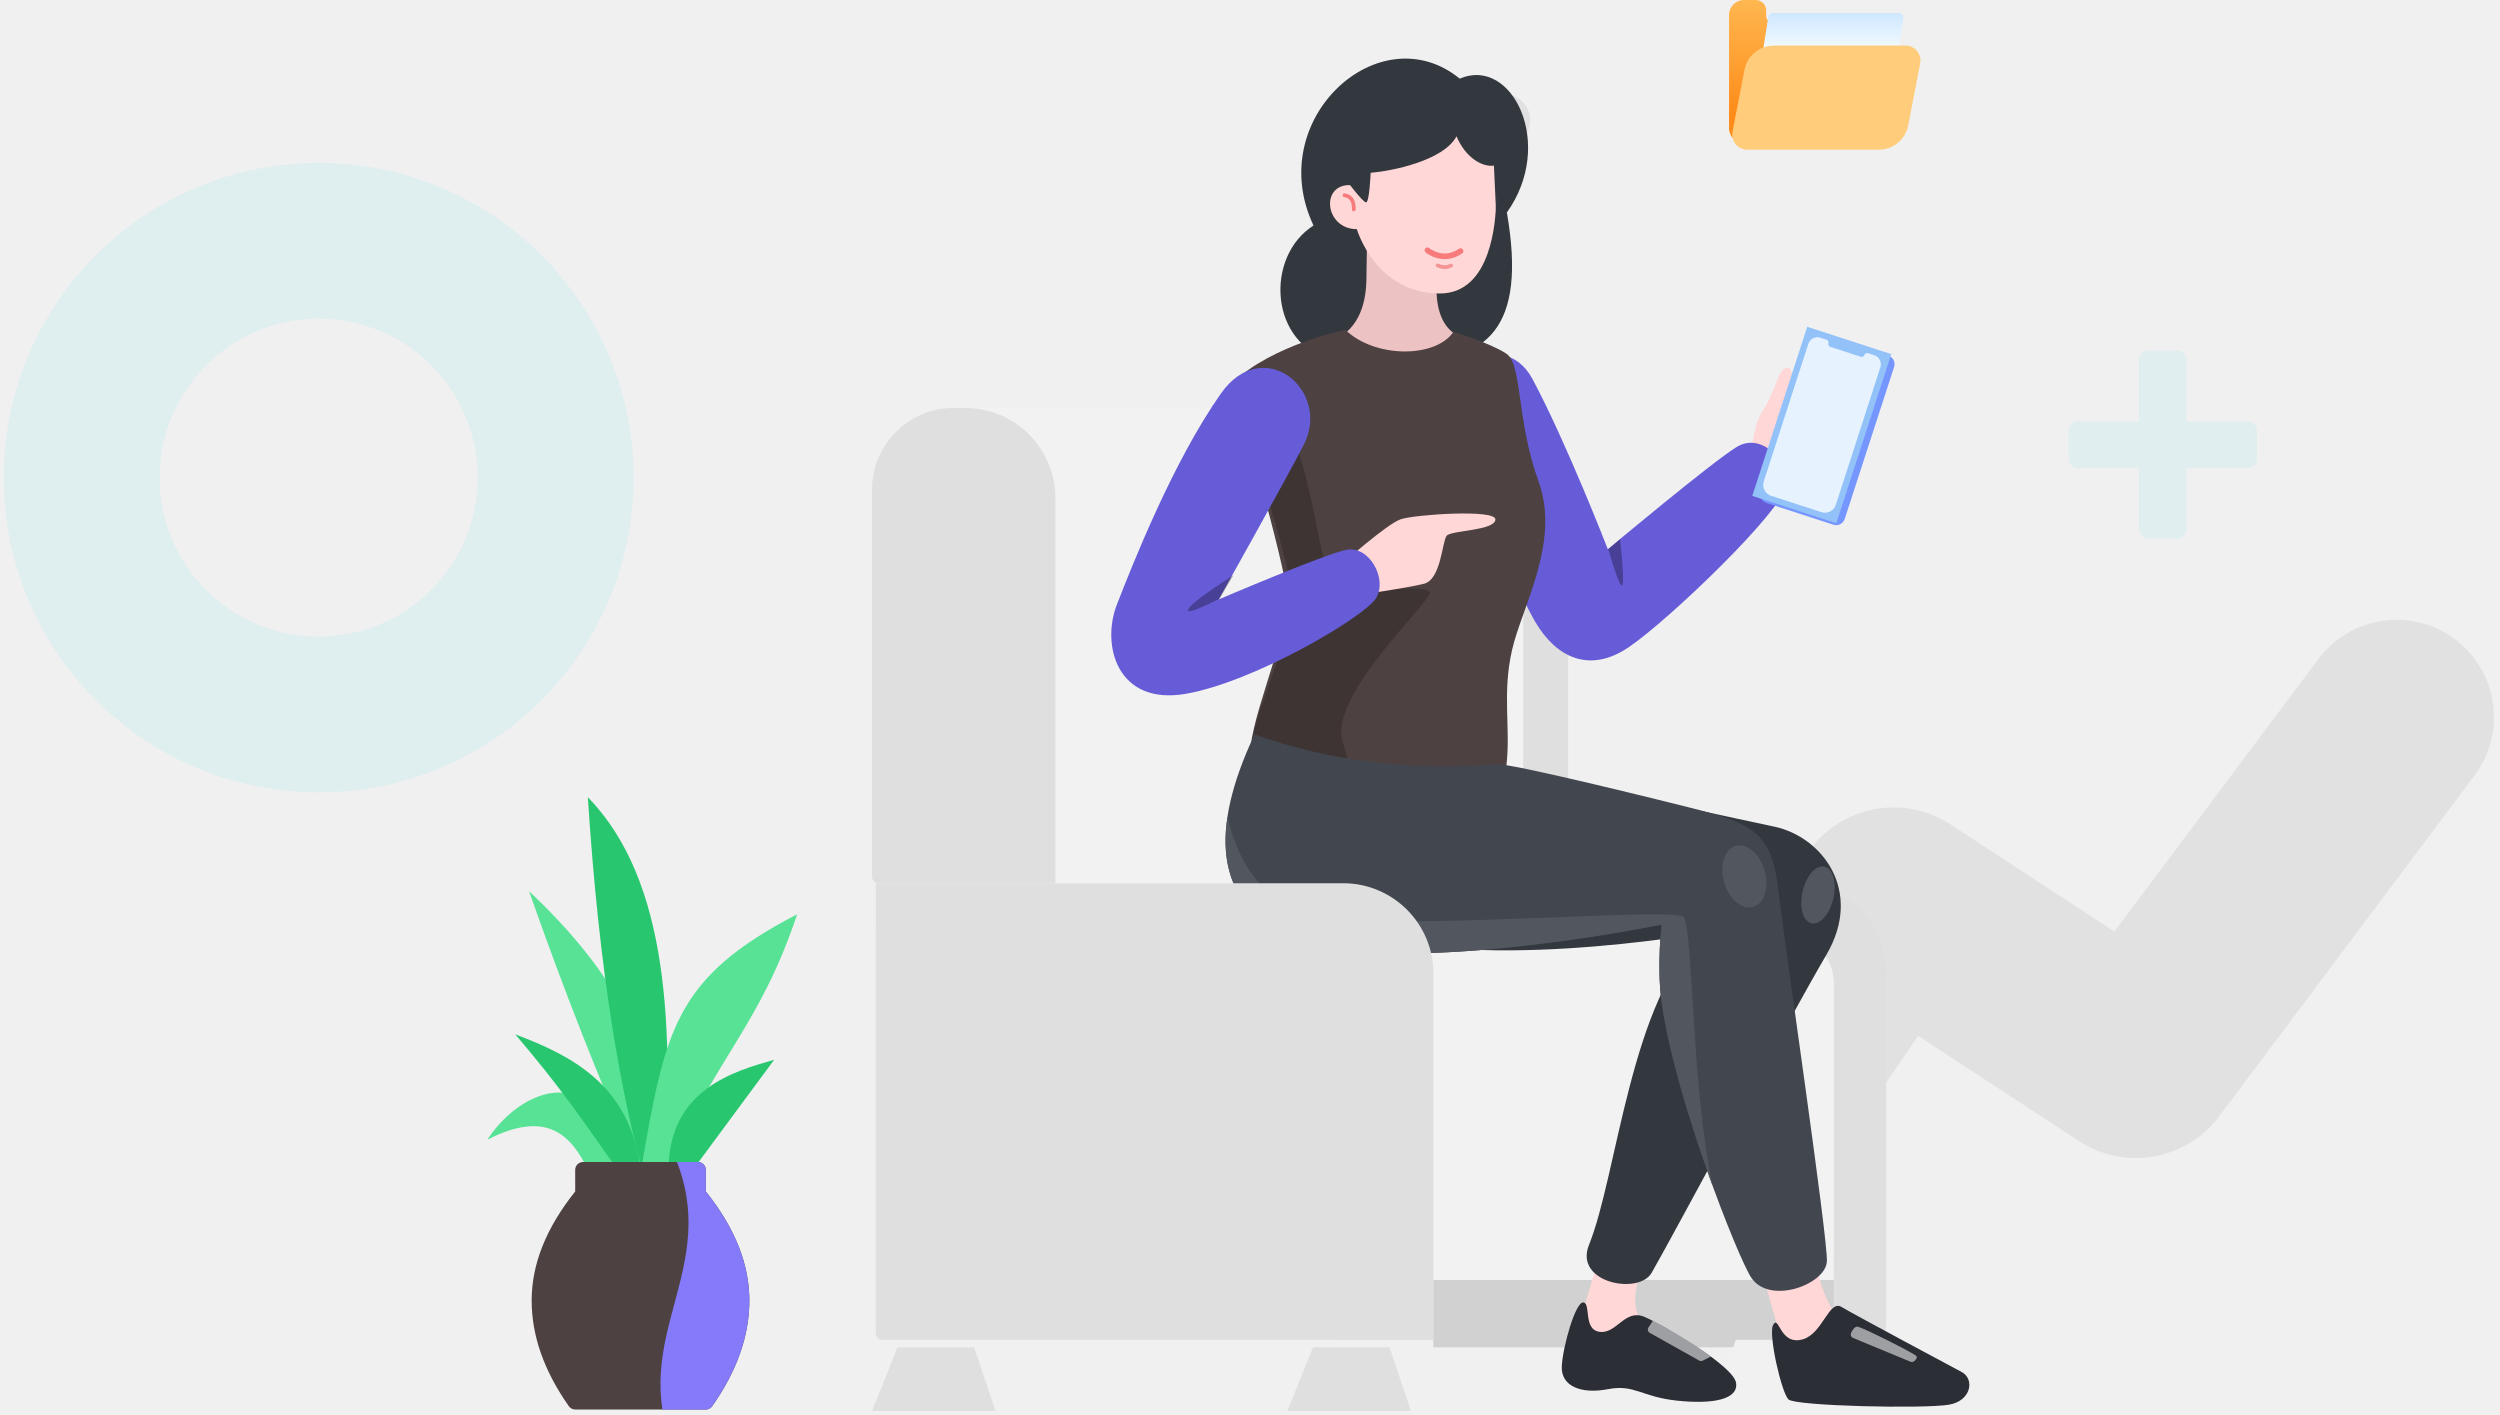
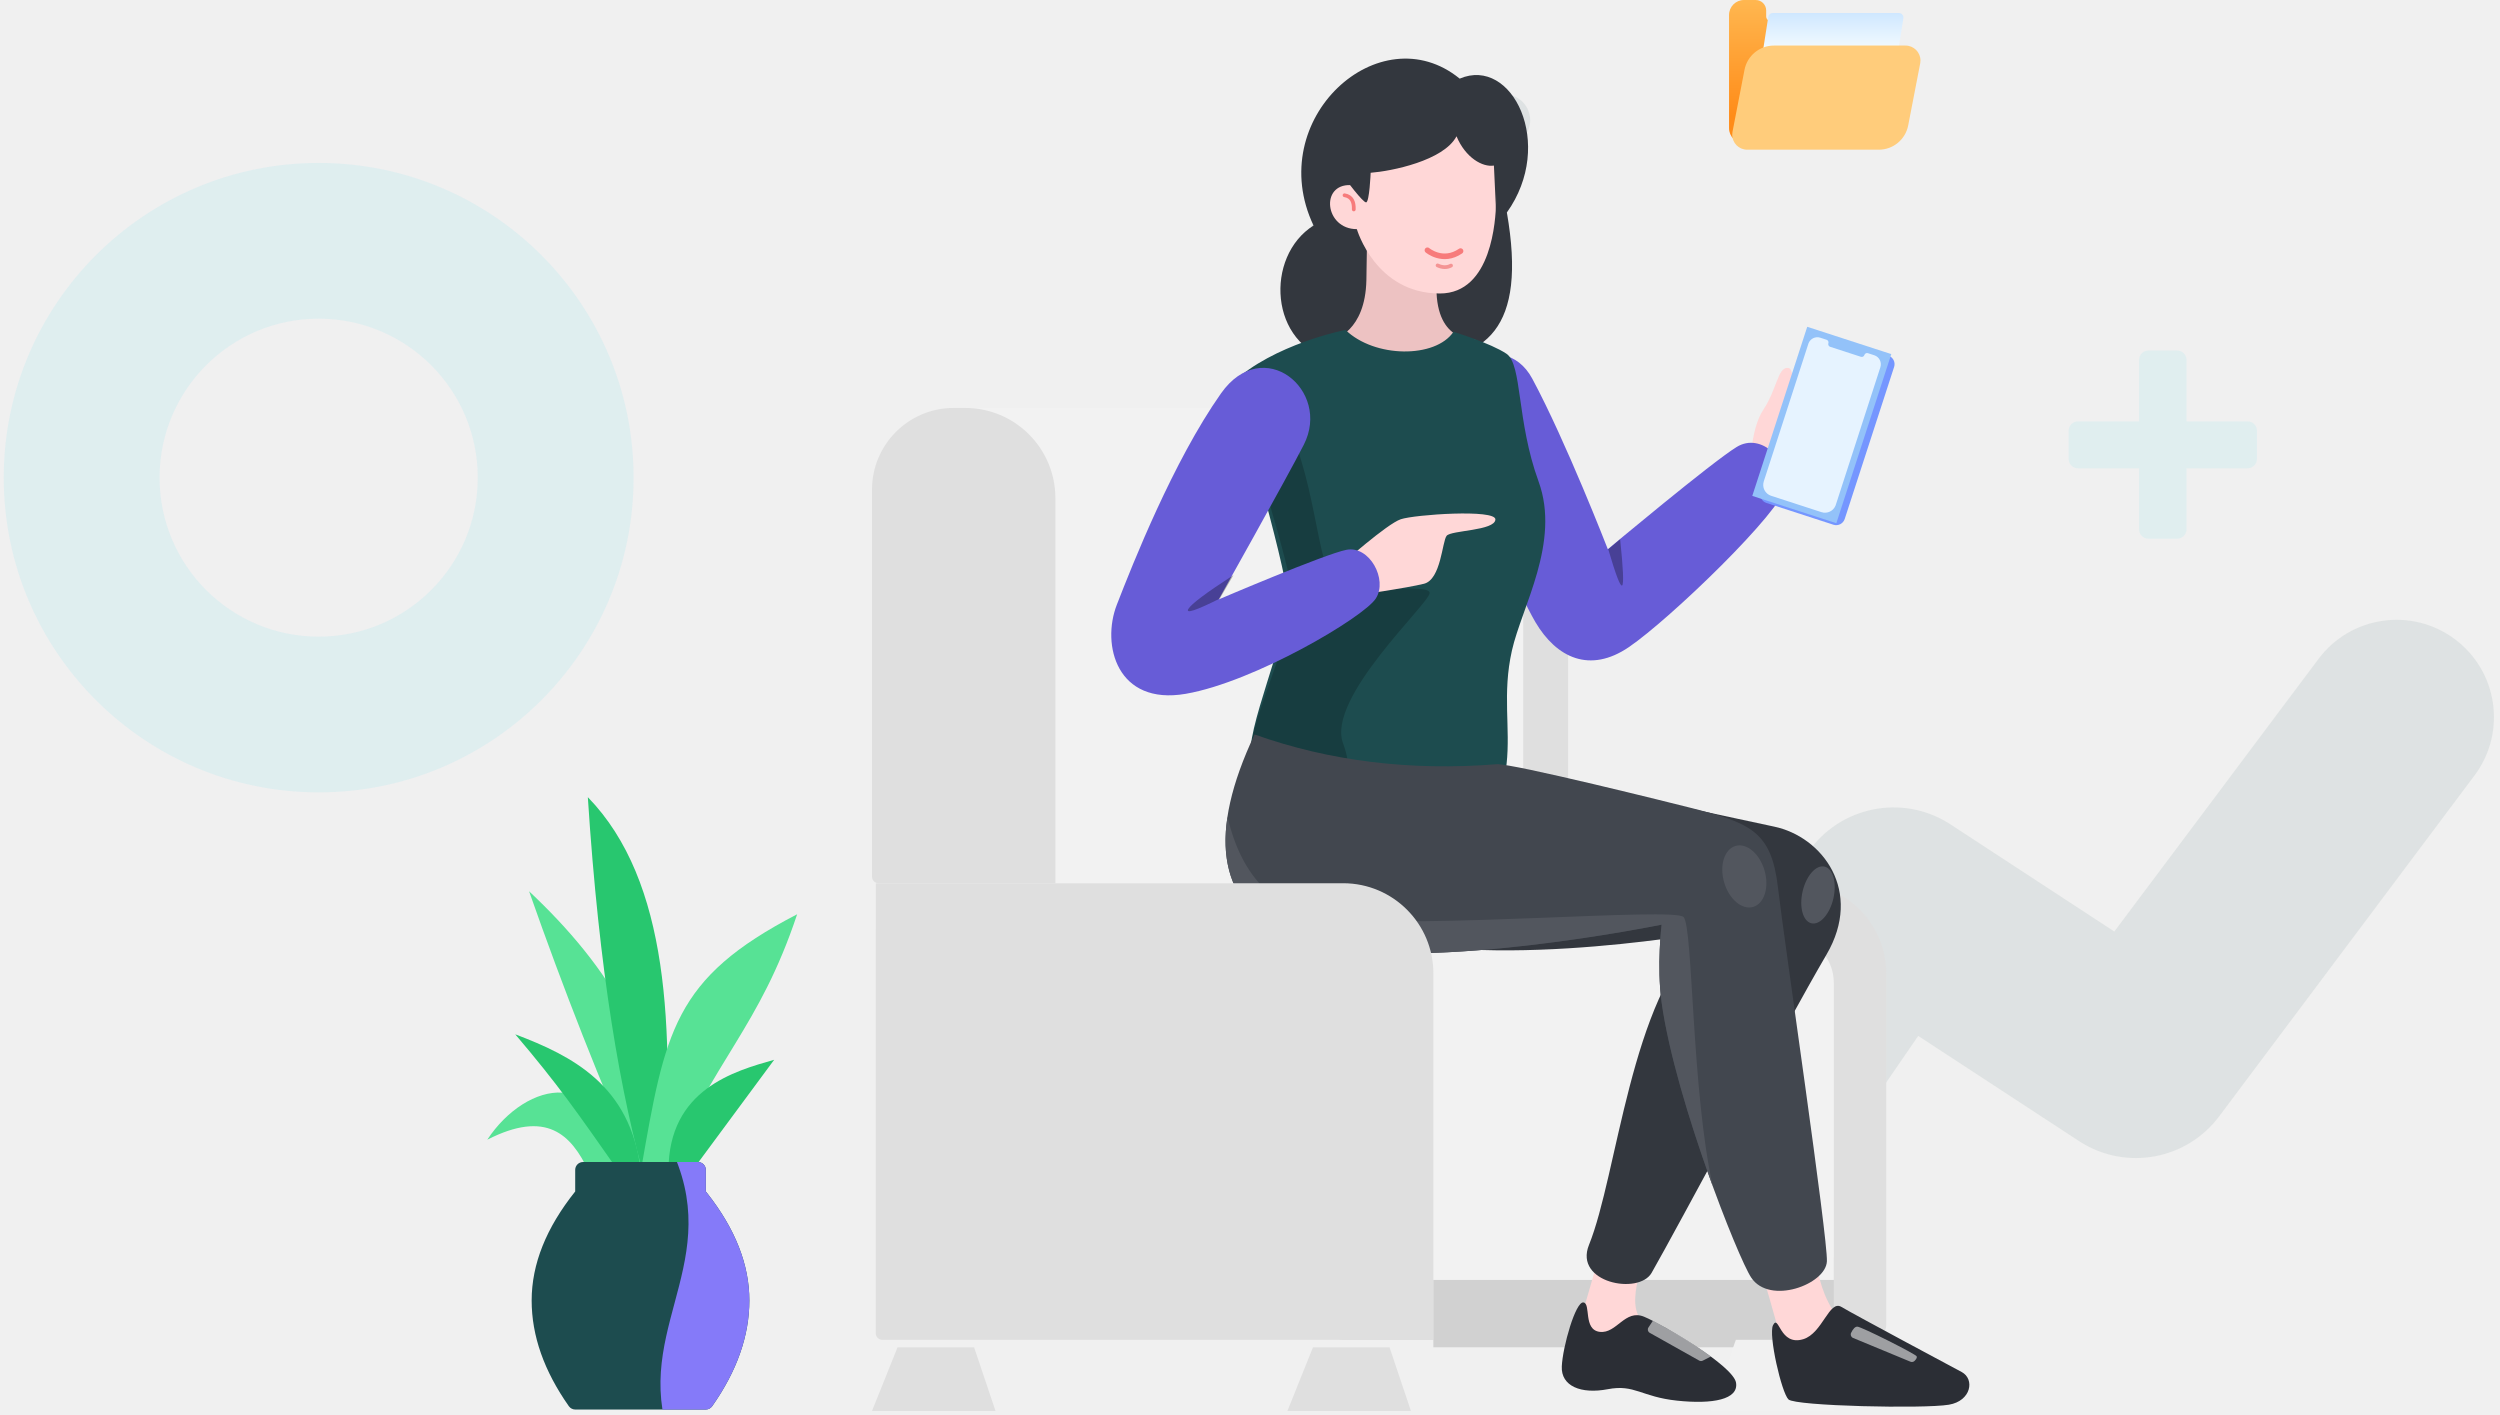
<svg xmlns="http://www.w3.org/2000/svg" xmlns:xlink="http://www.w3.org/1999/xlink" width="668" height="378" viewBox="0 0 668 378">
  <defs>
    <linearGradient id="ole6nyj9la" x1="50%" x2="50%" y1="81.177%" y2="-34.513%">
      <stop offset="0%" stop-color="#FF8C19" />
      <stop offset="100%" stop-color="#FFC967" />
    </linearGradient>
    <linearGradient id="am8kexv0ib" x1="62.11%" x2="62.11%" y1="31.381%" y2="-27.478%">
      <stop offset="0%" stop-color="#F8FDFF" />
      <stop offset="100%" stop-color="#AAD4FF" />
    </linearGradient>
    <path id="otu1t6pfxc" d="M13.75.112h30.673c1.168 0 2.115.94 2.115 2.1v5.774c7.757 9.712 11.635 19.423 11.635 29.135 0 9.412-3.312 18.825-9.935 28.237-.396.562-1.044.897-1.735.897H11.67c-.691 0-1.339-.335-1.735-.897C3.312 55.946 0 46.533 0 37.121c0-9.528 3.733-19.057 11.2-28.585l.435-.55V2.212c0-1.16.947-2.1 2.115-2.1z" />
  </defs>
  <g fill="none" fill-rule="evenodd">
    <g>
      <g>
        <g>
-           <path fill="#4D4141" fill-rule="nonzero" d="M618.526 151.035c8.614-11.498 24.925-13.841 36.431-5.233 11.392 8.523 13.803 24.583 5.492 36.06l-.255.347-68.253 91.106c-8.694 11.604-24.84 14.547-37.057 6.824l-.369-.237-42.967-28.104-43.322 63.054c-8.055 11.723-24.014 14.788-35.83 6.96l-.356-.241c-11.731-8.05-14.799-23.998-6.965-35.806l.24-.356 56.77-82.626c8.458-12.31 25.123-15.701 37.709-7.754l.38.244L563.94 223.9l54.586-72.864zM395.115 3.192C397.3.02 401.65-.788 404.833 1.39c3.14 2.149 3.97 6.4 1.892 9.562l-.085.126-17.01 24.708c-2.493 3.482-7.318 4.321-10.842 1.912l-.125-.087-9.77-6.954-10.587 16.772c-2.029 3.214-6.259 4.21-9.51 2.264l-.128-.079c-3.224-2.023-4.222-6.24-2.27-9.481l.078-.128 14.041-22.241c2.313-3.664 7.168-4.765 10.843-2.46l.192.125.189.13 9.974 7.1 13.4-19.467z" opacity=".085" transform="translate(-143, -351) translate(143.5, 351) translate(0.5, 25)" />
+           <path fill="#1D4C4F" fill-rule="nonzero" d="M618.526 151.035c8.614-11.498 24.925-13.841 36.431-5.233 11.392 8.523 13.803 24.583 5.492 36.06l-.255.347-68.253 91.106c-8.694 11.604-24.84 14.547-37.057 6.824l-.369-.237-42.967-28.104-43.322 63.054c-8.055 11.723-24.014 14.788-35.83 6.96l-.356-.241c-11.731-8.05-14.799-23.998-6.965-35.806l.24-.356 56.77-82.626c8.458-12.31 25.123-15.701 37.709-7.754l.38.244L563.94 223.9l54.586-72.864zM395.115 3.192C397.3.02 401.65-.788 404.833 1.39c3.14 2.149 3.97 6.4 1.892 9.562l-.085.126-17.01 24.708c-2.493 3.482-7.318 4.321-10.842 1.912l-.125-.087-9.77-6.954-10.587 16.772c-2.029 3.214-6.259 4.21-9.51 2.264l-.128-.079c-3.224-2.023-4.222-6.24-2.27-9.481l.078-.128 14.041-22.241c2.313-3.664 7.168-4.765 10.843-2.46l.192.125.189.13 9.974 7.1 13.4-19.467z" opacity=".085" transform="translate(-143, -351) translate(143.5, 351) translate(0.5, 25)" />
          <path fill="#00CFE8" d="M583.235 116.44v-16.308h16.322c1.38 0 2.5-1.12 2.5-2.5v-7.543c0-1.38-1.12-2.5-2.5-2.5h-16.322V71.16c0-1.381-1.12-2.5-2.5-2.5h-7.673c-1.38 0-2.5 1.119-2.5 2.5v16.43h-16.321c-1.381 0-2.5 1.12-2.5 2.5v7.543c0 1.38 1.119 2.5 2.5 2.5h16.321v16.309c0 1.38 1.12 2.5 2.5 2.5h7.673c1.38 0 2.5-1.12 2.5-2.5z" opacity=".07" transform="translate(-143, -351) translate(143.5, 351) translate(0.5, 25)" />
          <path fill="#00CFE8" d="M84.148 18.537c46.474 0 84.15 37.65 84.15 84.093 0 46.443-37.676 84.093-84.15 84.093-46.474 0-84.15-37.65-84.15-84.093 0-46.443 37.676-84.093 84.15-84.093zm0 41.613c-23.477 0-42.508 19.019-42.508 42.48 0 23.46 19.031 42.48 42.508 42.48 23.477 0 42.509-19.02 42.509-42.48 0-23.461-19.032-42.48-42.509-42.48z" opacity=".074" transform="translate(-143, -351) translate(143.5, 351) translate(0.5, 25)" />
        </g>
        <g>
          <path fill="#DFDFDF" d="M47.111 236H172v118c0 2.21-1.79 4-4 4H27c-2.21 0-4-1.79-4-4v-93.889C23 246.795 33.795 236 47.111 236z" transform="translate(-143, -351) translate(143.5, 351) translate(328, 189) scale(-1, 1) translate(-328, -189) translate(129.5, 0)" />
          <path fill="#D1D1D1" d="M37 336L144 336 144 360 37 360z" transform="translate(-143, -351) translate(143.5, 351) translate(328, 189) scale(-1, 1) translate(-328, -189) translate(129.5, 0)" />
          <path fill="#DFDFDF" d="M176.173 360L183 377 150 377 155.719 360z" transform="translate(-143, -351) translate(143.5, 351) translate(328, 189) scale(-1, 1) translate(-328, -189) translate(129.5, 0)" />
          <path fill="#F1F1F1" d="M63.173 358L70 377 37 377 42.719 358z" transform="translate(-143, -351) translate(143.5, 351) translate(328, 189) scale(-1, 1) translate(-328, -189) translate(129.5, 0)" />
          <path fill="#DFDFDF" d="M287.173 360L294 377 261 377 266.719 360zM131.578 109.894L172 109v139h-64V134c0-13.109 10.473-23.816 23.578-24.106z" transform="translate(-143, -351) translate(143.5, 351) translate(328, 189) scale(-1, 1) translate(-328, -189) translate(129.5, 0)" />
          <path fill="#F2F2F2" d="M144.111 109H271.16c12.062 0 21.84 9.778 21.84 21.84v117.413c0 .965-.782 1.747-1.747 1.747H120V133.111C120 119.795 130.795 109 144.111 109z" transform="translate(-143, -351) translate(143.5, 351) translate(328, 189) scale(-1, 1) translate(-328, -189) translate(129.5, 0)" />
          <path fill="#DFDFDF" d="M269.111 109h3.049c12.062 0 21.84 9.778 21.84 21.84v103.413c0 .965-.782 1.747-1.747 1.747H245V133.111C245 119.795 255.795 109 269.111 109z" transform="translate(-143, -351) translate(143.5, 351) translate(328, 189) scale(-1, 1) translate(-328, -189) translate(129.5, 0)" />
          <path fill="#F2F2F2" d="M49.6 250H165v92H37v-79.4c0-6.959 5.641-12.6 12.6-12.6z" transform="translate(-143, -351) translate(143.5, 351) translate(328, 189) scale(-1, 1) translate(-328, -189) translate(129.5, 0)" />
          <g>
            <g>
              <path fill="#33373E" d="M14.105 80.612C-3.09 76.584-4.223 52.84 8.85 44.604-4.632 16.172 26.547-12.057 47.904 5.352 61.905-.677 73.54 22.849 60.512 41.12c5.463 31.373-5.655 39.483-25.696 39.828l-20.71-.337z" transform="translate(-143, -351) translate(143.5, 351) translate(328, 189) scale(-1, 1) translate(-328, -189) translate(129.5, 0) translate(115.5, 196) scale(-1, 1) translate(-115.5, -196) translate(0, 15) translate(46.12518, 0.659181)" />
              <path fill="#EDC2C2" d="M14.32 74.942s8.364-1.976 8.654-15.764c.29-13.788.087-18.495.087-18.495l18.425-.334s.201 15.366.204 20.925c.008 14.928 10.348 13.668 10.348 13.668s-2.15 12.104-18.845 13.049c-13.036.738-18.874-13.05-18.874-13.05z" transform="translate(-143, -351) translate(143.5, 351) translate(328, 189) scale(-1, 1) translate(-328, -189) translate(129.5, 0) translate(115.5, 196) scale(-1, 1) translate(-115.5, -196) translate(0, 15) translate(46.12518, 0.659181)" />
              <path fill="#FFD7D7" d="M18.766 33.798c-8.22-.32-6.88 11.785 1.66 11.768 0 0 4.959 17.196 22.177 17.196 13.984 0 14.893-20.042 15.02-24.04.137-4.263.154-18.268.154-18.268l-39.331-.018.32 13.362z" transform="translate(-143, -351) translate(143.5, 351) translate(328, 189) scale(-1, 1) translate(-328, -189) translate(129.5, 0) translate(115.5, 196) scale(-1, 1) translate(-115.5, -196) translate(0, 15) translate(46.12518, 0.659181)" />
              <path stroke="#F77B7B" stroke-linecap="round" stroke-width="1.5" d="M39.283 51.21s4.102 3.493 8.851.222" transform="translate(-143, -351) translate(143.5, 351) translate(328, 189) scale(-1, 1) translate(-328, -189) translate(129.5, 0) translate(115.5, 196) scale(-1, 1) translate(-115.5, -196) translate(0, 15) translate(46.12518, 0.659181)" />
              <path stroke="#F49494" stroke-linecap="round" d="M41.984 55.318c1.296.547 2.525.548 3.6-.08" transform="translate(-143, -351) translate(143.5, 351) translate(328, 189) scale(-1, 1) translate(-328, -189) translate(129.5, 0) translate(115.5, 196) scale(-1, 1) translate(-115.5, -196) translate(0, 15) translate(46.12518, 0.659181) translate(43.78422, 55.47802) rotate(2) translate(-43.78422, -55.47802)" />
              <path stroke="#F77B7B" stroke-linecap="round" d="M19.142 40.51c.519-1.873.292-3.508-1.556-4.253" transform="translate(-143, -351) translate(143.5, 351) translate(328, 189) scale(-1, 1) translate(-328, -189) translate(129.5, 0) translate(115.5, 196) scale(-1, 1) translate(-115.5, -196) translate(0, 15) translate(46.12518, 0.659181) translate(18.4849, 38.38361) rotate(-13) translate(-18.4849, -38.38361)" />
              <path fill="#33373E" d="M17.465 32.302s4.505 6.082 5.418 6.114c.913.032 1.232-7.91 1.232-7.91 5.527-.424 19.514-3.226 22.942-9.753 2.398 5.76 6.981 8.317 9.993 7.826l.57 12.236 1.406-24.599H16.363l1.102 16.086z" transform="translate(-143, -351) translate(143.5, 351) translate(328, 189) scale(-1, 1) translate(-328, -189) translate(129.5, 0) translate(115.5, 196) scale(-1, 1) translate(-115.5, -196) translate(0, 15) translate(46.12518, 0.659181)" />
            </g>
            <g>
              <path fill="#FFD7D7" d="M91.622 132.095s-7.374 14.982-1.33 19.703c6.055 4.722 22.046 13.571 22.046 13.571l-42.367-2.678 9.418-32.676 12.233 2.08z" transform="translate(-143, -351) translate(143.5, 351) translate(328, 189) scale(-1, 1) translate(-328, -189) translate(129.5, 0) translate(115.5, 196) scale(-1, 1) translate(-115.5, -196) translate(0, 15) translate(53.01019, 186.6562)" />
              <path fill="#2B2E35" d="M74.07 146.353c2.09.246-.143 7.327 4.384 7.865 4.518.538 6.714-6.17 11.84-4.044 5.128 2.127 23.826 13.123 24.562 17.619.745 4.494-6.221 5.817-15.775 4.802-9.554-1.015-11.315-4.434-18.487-3.057-7.163 1.376-12.53-.818-12.293-6.083.237-5.265 3.678-17.347 5.768-17.102z" transform="translate(-143, -351) translate(143.5, 351) translate(328, 189) scale(-1, 1) translate(-328, -189) translate(129.5, 0) translate(115.5, 196) scale(-1, 1) translate(-115.5, -196) translate(0, 15) translate(53.01019, 186.6562)" />
              <path fill="#FFF" fill-opacity=".541" d="M92.633 151.265l-1.181 1.782c-.305.46-.18 1.081.28 1.386.021.014.042.027.064.039l13.22 7.421c.292.164.646.171.944.02l2.155-1.1c-3.082-2.246-5.601-3.933-8.386-5.589-2.138-1.272-4.504-2.583-7.096-3.959z" transform="translate(-143, -351) translate(143.5, 351) translate(328, 189) scale(-1, 1) translate(-328, -189) translate(129.5, 0) translate(115.5, 196) scale(-1, 1) translate(-115.5, -196) translate(0, 15) translate(53.01019, 186.6562)" />
              <path fill="#33373E" d="M27.8.045c12.827.576 84.214 16.46 97.184 19.158 12.97 2.698 23.936 17.3 14.045 34.208-11.108 18.98-39.77 72.884-46.728 85.035-3.444 6.014-20.82 2.642-16.739-7.452 7.609-18.818 11.142-66.091 30.541-83.328 0 0-65.237 11.422-93.417-1.661C-7.794 36.495-3.161-1.348 27.8.045z" transform="translate(-143, -351) translate(143.5, 351) translate(328, 189) scale(-1, 1) translate(-328, -189) translate(129.5, 0) translate(115.5, 196) scale(-1, 1) translate(-115.5, -196) translate(0, 15) translate(53.01019, 186.6562)" />
            </g>
            <g>
              <path fill="#FFD7D7" d="M80.996 30.762s-.145-10.499 3.506-15.985c3.65-5.487 3.795-11.315 6.558-11.124 2.763.19.027 13.737.027 13.737s3.506-1.347 6.024-3.051c2.519-1.705 10.155-10.106 11.94-8.617 3.025 2.537-1.848 16.845-4.502 19.706-2.664 2.861-17.212 12.27-17.212 12.27l-6.34-6.936z" transform="translate(-143, -351) translate(143.5, 351) translate(328, 189) scale(-1, 1) translate(-328, -189) translate(129.5, 0) translate(115.5, 196) scale(-1, 1) translate(-115.5, -196) translate(0, 15) translate(90.69452, 79.64)" />
              <path fill="#675CD7" d="M2.174 24.47C8.141 38.393 19.065 63.967 23.57 71.597c5.644 9.555 14.545 13.765 24.965 6.675 10.95-7.45 41.1-36.504 41.984-43.086.876-6.581-6.503-14.478-13.18-10.39-6.678 4.089-34.423 27.316-34.423 27.316S31.717 23.236 22.71 6.51C14.909-7.962-6.908 3.307 2.174 24.47z" transform="translate(-143, -351) translate(143.5, 351) translate(328, 189) scale(-1, 1) translate(-328, -189) translate(129.5, 0) translate(115.5, 196) scale(-1, 1) translate(-115.5, -196) translate(0, 15) translate(90.69452, 79.64)" />
              <path fill="#000" fill-opacity=".303" d="M43.03 52.126c2.006 6.841 3.242 10.064 3.711 9.668.469-.396.29-4.513-.537-12.35l-3.173 2.682z" transform="translate(-143, -351) translate(143.5, 351) translate(328, 189) scale(-1, 1) translate(-328, -189) translate(129.5, 0) translate(115.5, 196) scale(-1, 1) translate(-115.5, -196) translate(0, 15) translate(90.69452, 79.64)" />
            </g>
            <g>
              <g>
                <path fill="#7596FF" fill-rule="nonzero" d="M3.151.756h18.816c1.325 0 2.4 1.074 2.4 2.4v42.712c0 1.326-1.075 2.4-2.4 2.4H3.15c-1.325 0-2.4-1.074-2.4-2.4V3.156c0-1.326 1.075-2.4 2.4-2.4z" transform="translate(-143, -351) translate(143.5, 351) translate(328, 189) scale(-1, 1) translate(-328, -189) translate(129.5, 0) translate(115.5, 196) scale(-1, 1) translate(-115.5, -196) translate(0, 15) translate(191.388, 99.40203) scale(-1, 1) rotate(-18) translate(-191.388, -99.40203) translate(177.888, 74.90203) translate(0, 0)" />
                <path fill="#93C2F9" d="M2.53 0.131H26.145V47.644H2.53z" transform="translate(-143, -351) translate(143.5, 351) translate(328, 189) scale(-1, 1) translate(-328, -189) translate(129.5, 0) translate(115.5, 196) scale(-1, 1) translate(-115.5, -196) translate(0, 15) translate(191.388, 99.40203) scale(-1, 1) rotate(-18) translate(-191.388, -99.40203) translate(177.888, 74.90203) translate(0, 0)" />
                <path fill="#E6F3FF" fill-rule="nonzero" d="M6.751 1.828h1.791c.365 0 .669.265.732.613l.012.135c0 .413.332.747.743.747h8.636c.365 0 .668-.264.731-.613l.012-.134c0-.413.333-.748.744-.748h1.782c1.323 0 2.409 1.026 2.514 2.33l.009.21-.034 38.638c-.005 1.685-1.363 3.051-3.04 3.054H7.215c-1.604.003-2.917-1.249-3.028-2.834l-.008-.218s0-.002.003-.002l.034-38.628c.001-1.409 1.136-2.55 2.536-2.55z" transform="translate(-143, -351) translate(143.5, 351) translate(328, 189) scale(-1, 1) translate(-328, -189) translate(129.5, 0) translate(115.5, 196) scale(-1, 1) translate(-115.5, -196) translate(0, 15) translate(191.388, 99.40203) scale(-1, 1) rotate(-18) translate(-191.388, -99.40203) translate(177.888, 74.90203) translate(0, 0)" />
              </g>
            </g>
            <g>
-               <path fill="#4D4141" d="M0 14.183s14.378 48.433 14.804 57.6c.426 9.17-11.76 36.116-9.685 42.927 4.784 15.739 65.857 22.516 68.19 1.343 1.089-9.874-1.176-18.737 1.434-30.372 2.6-11.635 13.052-28.924 7.124-45.18-5.929-16.255-4.34-31.294-8.58-34.137-4.24-2.842-14.152-5.86-14.152-5.86-4.82 7.135-21.092 7.03-28.856-.504 0 0-19.29 3.764-30.279 14.183z" transform="translate(-143, -351) translate(143.5, 351) translate(328, 189) scale(-1, 1) translate(-328, -189) translate(129.5, 0) translate(115.5, 196) scale(-1, 1) translate(-115.5, -196) translate(0, 15) translate(33.24044, 73.15361)" />
+               <path fill="#1D4C4F" d="M0 14.183s14.378 48.433 14.804 57.6c.426 9.17-11.76 36.116-9.685 42.927 4.784 15.739 65.857 22.516 68.19 1.343 1.089-9.874-1.176-18.737 1.434-30.372 2.6-11.635 13.052-28.924 7.124-45.18-5.929-16.255-4.34-31.294-8.58-34.137-4.24-2.842-14.152-5.86-14.152-5.86-4.82 7.135-21.092 7.03-28.856-.504 0 0-19.29 3.764-30.279 14.183z" transform="translate(-143, -351) translate(143.5, 351) translate(328, 189) scale(-1, 1) translate(-328, -189) translate(129.5, 0) translate(115.5, 196) scale(-1, 1) translate(-115.5, -196) translate(0, 15) translate(33.24044, 73.15361)" />
              <path fill="#000" fill-opacity=".199" d="M12.885 22.027c9.584 15.301 9.555 41.941 14.703 45.43 5.147 3.489 25.181.065 25.181 2.828s-27.686 28.084-23.14 40.19c2.38 6.337 1.734 12.008-1.937 17.01l-1.199-.262c-10.908-2.48-19.678-6.934-21.374-12.513-2.075-6.811 11.517-33.758 11.09-42.927C15.85 64.001 4.42 27.926.975 17.2c2.806-4.98 6.775-3.37 11.91 4.828z" transform="translate(-143, -351) translate(143.5, 351) translate(328, 189) scale(-1, 1) translate(-328, -189) translate(129.5, 0) translate(115.5, 196) scale(-1, 1) translate(-115.5, -196) translate(0, 15) translate(33.24044, 73.15361)" />
            </g>
            <g>
              <path fill="#FFD7D7" d="M62.468 52.486S74.58 41.704 78.287 40.452c3.707-1.25 25.42-2.754 25.283.073-.156 3.03-11.818 2.855-13.026 4.346-1.209 1.49-1.483 11.675-6.051 12.819-4.559 1.143-18.226 3.115-18.226 3.115l-3.799-8.319z" transform="translate(-143, -351) translate(143.5, 351) translate(328, 189) scale(-1, 1) translate(-328, -189) translate(129.5, 0) translate(115.5, 196) scale(-1, 1) translate(-115.5, -196) translate(0, 15) translate(0, 83.28828)" />
              <path fill="#675CD7" d="M30.25 6.832C17.49 24.947 6.595 52.541 2.414 63.299c-4.182 10.758.036 26.985 18.423 23.799 18.354-3.177 47.557-20.441 50.788-25.477 3.231-5.036-1.677-14.2-7.859-13-5.727 1.11-34.133 13.26-34.133 13.26s18.275-32.586 22.737-41.322C59.825 5.971 41.488-9.129 30.25 6.832z" transform="translate(-143, -351) translate(143.5, 351) translate(328, 189) scale(-1, 1) translate(-328, -189) translate(129.5, 0) translate(115.5, 196) scale(-1, 1) translate(-115.5, -196) translate(0, 15) translate(0, 83.28828)" />
              <path fill="#000" fill-opacity=".303" d="M29.923 61.658c-6.38 3.19-9.182 4.115-8.404 2.778.778-1.338 4.797-4.356 12.057-9.055l-3.653 6.277z" transform="translate(-143, -351) translate(143.5, 351) translate(328, 189) scale(-1, 1) translate(-328, -189) translate(129.5, 0) translate(115.5, 196) scale(-1, 1) translate(-115.5, -196) translate(0, 15) translate(0, 83.28828)" />
            </g>
            <g transform="translate(-143, -351) translate(143.5, 351) translate(328, 189) scale(-1, 1) translate(-328, -189) translate(129.5, 0) translate(115.5, 196) scale(-1, 1) translate(-115.5, -196) translate(0, 15) translate(30.92498, 181)">
              <path fill="#FFD7D7" d="M158.258 138.352s-.222 17.635 14.222 24.228c14.435 6.592 24.72 6.195 23.411 11.292-1.309 5.096-38.883 4.89-42.391.905-2.991-3.391-9.495-34.966-11.285-32.552l16.043-3.873z" />
              <path fill="#2B2E35" d="M146.83 158.092c1.613-3.136 1.714 5.684 8.077 3.74 5.163-1.577 6.928-10.604 10.19-8.627 3.263 1.977 31.983 17.308 32.146 17.4 3.536 1.916 2.548 7.72-3.424 8.734-6.636 1.125-41.02.367-42.866-1.412-1.845-1.78-5.417-17.321-4.123-19.835z" />
              <path fill="#FFF" fill-opacity=".541" d="M169.346 158.477c-.573 0-1.126.553-1.659 1.658-.24.498-.03 1.096.467 1.336l.051.023 15.351 6.358c.375.155.806.069 1.091-.218.518-.519.703-.932.557-1.238-.28-.588-14.776-7.919-15.858-7.919z" />
              <path fill="#42474F" d="M8.29.25C-4.14 26.66-1.62 44.4 15.85 53.468c25.343 13.156 101.21-2.404 101.21-2.404s-1.356 10.98 0 20.773c3.54 25.576 20.38 68.188 23.943 73.542 4.927 7.404 19.935 1.82 20.218-4.345.282-6.165-11.314-84.905-13.078-99.92-1.754-15.017-7.293-17.198-23.47-21.303-3.717-.943-47.669-11.93-51.695-11.61C49.914 10.035 28.351 7.385 8.291.25z" />
              <path fill="#52565E" d="M28.732 49.38c25.09 2.828 91.515-3.002 94.183-.353 2.547 2.53 2.122 46.529 7.836 71.995l-.87-2.405c-5.373-15.013-10.952-33.272-12.822-46.78-1.356-9.793 0-20.773 0-20.773l-3.06.596c-14.42 2.725-75.849 13.385-98.15 1.808C3.765 47.196-1.166 36.775 1.056 22.205c3.826 16.468 13.05 25.526 27.676 27.175z" />
              <ellipse cx="158.842" cy="43.129" fill="#52565E" rx="4.218" ry="7.775" transform="translate(158.8419, 43.12891) rotate(13) translate(-158.8419, -43.12891)" />
              <ellipse cx="139.162" cy="38.18" fill="#52565E" rx="5.625" ry="8.481" transform="translate(139.1624, 38.17969) rotate(-16) translate(-139.1624, -38.17969)" />
            </g>
          </g>
          <path fill="#DFDFDF" d="M168.111 236H293v120.253c0 .965-.782 1.747-1.747 1.747H144v-97.889C144 246.795 154.795 236 168.111 236z" transform="translate(-143, -351) translate(143.5, 351) translate(328, 189) scale(-1, 1) translate(-328, -189) translate(129.5, 0)" />
          <g>
            <path fill="url(#ole6nyj9la)" d="M4 0h3.115c1.55 0 2.808 1.257 2.808 2.808v1.589c0 .673.546 1.219 1.219 1.219h29.925c2.209 0 4 1.79 4 4V34.26c0 2.209-1.791 4-4 4H4c-2.21 0-4-1.791-4-4V4c0-2.21 1.79-4 4-4z" transform="translate(-143, -351) translate(143.5, 351) translate(328, 189) scale(-1, 1) translate(-328, -189) translate(129.5, 0) translate(39, 20) scale(-1, 1) translate(-39, -20) translate(13, 0)" />
            <path fill="url(#am8kexv0ib)" d="M11.688 3.478h33.687c.673 0 1.22.546 1.22 1.22 0 .063-.006.126-.015.188L41.517 37.23c-.093.594-.604 1.03-1.205 1.03H6.625c-.673 0-1.22-.545-1.22-1.218 0-.064.006-.127.015-.189l5.063-32.344c.093-.593.604-1.03 1.205-1.03z" transform="translate(-143, -351) translate(143.5, 351) translate(328, 189) scale(-1, 1) translate(-328, -189) translate(129.5, 0) translate(39, 20) scale(-1, 1) translate(-39, -20) translate(13, 0)" />
            <path fill="#FFCC7B" d="M51.078 16.934l-3.211 16.587C47.138 37.283 43.844 40 40.013 40H4.849c-2.21 0-4-1.79-4-4 0-.255.024-.51.073-.76l3.211-16.587c.729-3.762 4.023-6.48 7.854-6.48h35.164c2.21 0 4 1.792 4 4 0 .256-.024.51-.073.761z" transform="translate(-143, -351) translate(143.5, 351) translate(328, 189) scale(-1, 1) translate(-328, -189) translate(129.5, 0) translate(39, 20) scale(-1, 1) translate(-39, -20) translate(13, 0)" />
          </g>
          <g>
            <g>
              <path fill="#57E295" d="M41.464 101.6c11.009-24.85 21.01-50.371 30.166-76.456C50.54 44.978 34.14 69.142 36.476 101.6h4.988z" transform="translate(-143, -351) translate(143.5, 351) translate(328, 189) scale(-1, 1) translate(-328, -189) translate(129.5, 0) translate(314, 213)" />
              <path fill="#28C76F" d="M35.597 104.195C32.99 61.823 34.095 22.47 55.933 0c-3.012 46.523-8.647 79.296-15.783 104.195h-4.553z" transform="translate(-143, -351) translate(143.5, 351) translate(328, 189) scale(-1, 1) translate(-328, -189) translate(129.5, 0) translate(314, 213)" />
              <path fill="#57E295" d="M34.595 99.782C22.395 70.172 10.135 61.685 0 31.291c33.167 17.16 35.246 31.331 41.756 68.491h-7.161z" transform="translate(-143, -351) translate(143.5, 351) translate(328, 189) scale(-1, 1) translate(-328, -189) translate(129.5, 0) translate(314, 213)" />
              <path fill="#28C76F" d="M28.028 99.782L6.141 70.172c10.57 3.007 28.24 7.876 28.24 29.61h-6.353z" transform="translate(-143, -351) translate(143.5, 351) translate(328, 189) scale(-1, 1) translate(-328, -189) translate(129.5, 0) translate(314, 213)" />
              <path fill="#57E295" d="M48.5 99.782H55.8c4.64-9.667 11.179-16.322 26.998-8.255-10.37-15.76-31.645-20.53-34.3 8.255z" transform="translate(-143, -351) translate(143.5, 351) translate(328, 189) scale(-1, 1) translate(-328, -189) translate(129.5, 0) translate(314, 213)" />
              <path fill="#28C76F" d="M41.783 99.782h6.072c11.144-15.901 15.935-22.83 27.467-36.41-15.192 5.752-30.786 13.58-33.539 36.41z" transform="translate(-143, -351) translate(143.5, 351) translate(328, 189) scale(-1, 1) translate(-328, -189) translate(129.5, 0) translate(314, 213)" />
            </g>
            <g transform="translate(-143, -351) translate(143.5, 351) translate(328, 189) scale(-1, 1) translate(-328, -189) translate(129.5, 0) translate(314, 213) translate(12.76923, 97.375)">
              <mask id="3ce2ypl32d" fill="#fff">
                <use xlink:href="#otu1t6pfxc" />
              </mask>
-               <use fill="#4D4141" xlink:href="#otu1t6pfxc" />
+               <use fill="#1D4C4F" xlink:href="#otu1t6pfxc" />
              <path fill="#857AF9" d="M-7.404-1.706h27.5c-13.165 30.42 12.804 48.436 0 78.742h-27.5V-1.706z" mask="url(#3ce2ypl32d)" />
            </g>
          </g>
        </g>
      </g>
    </g>
  </g>
</svg>
